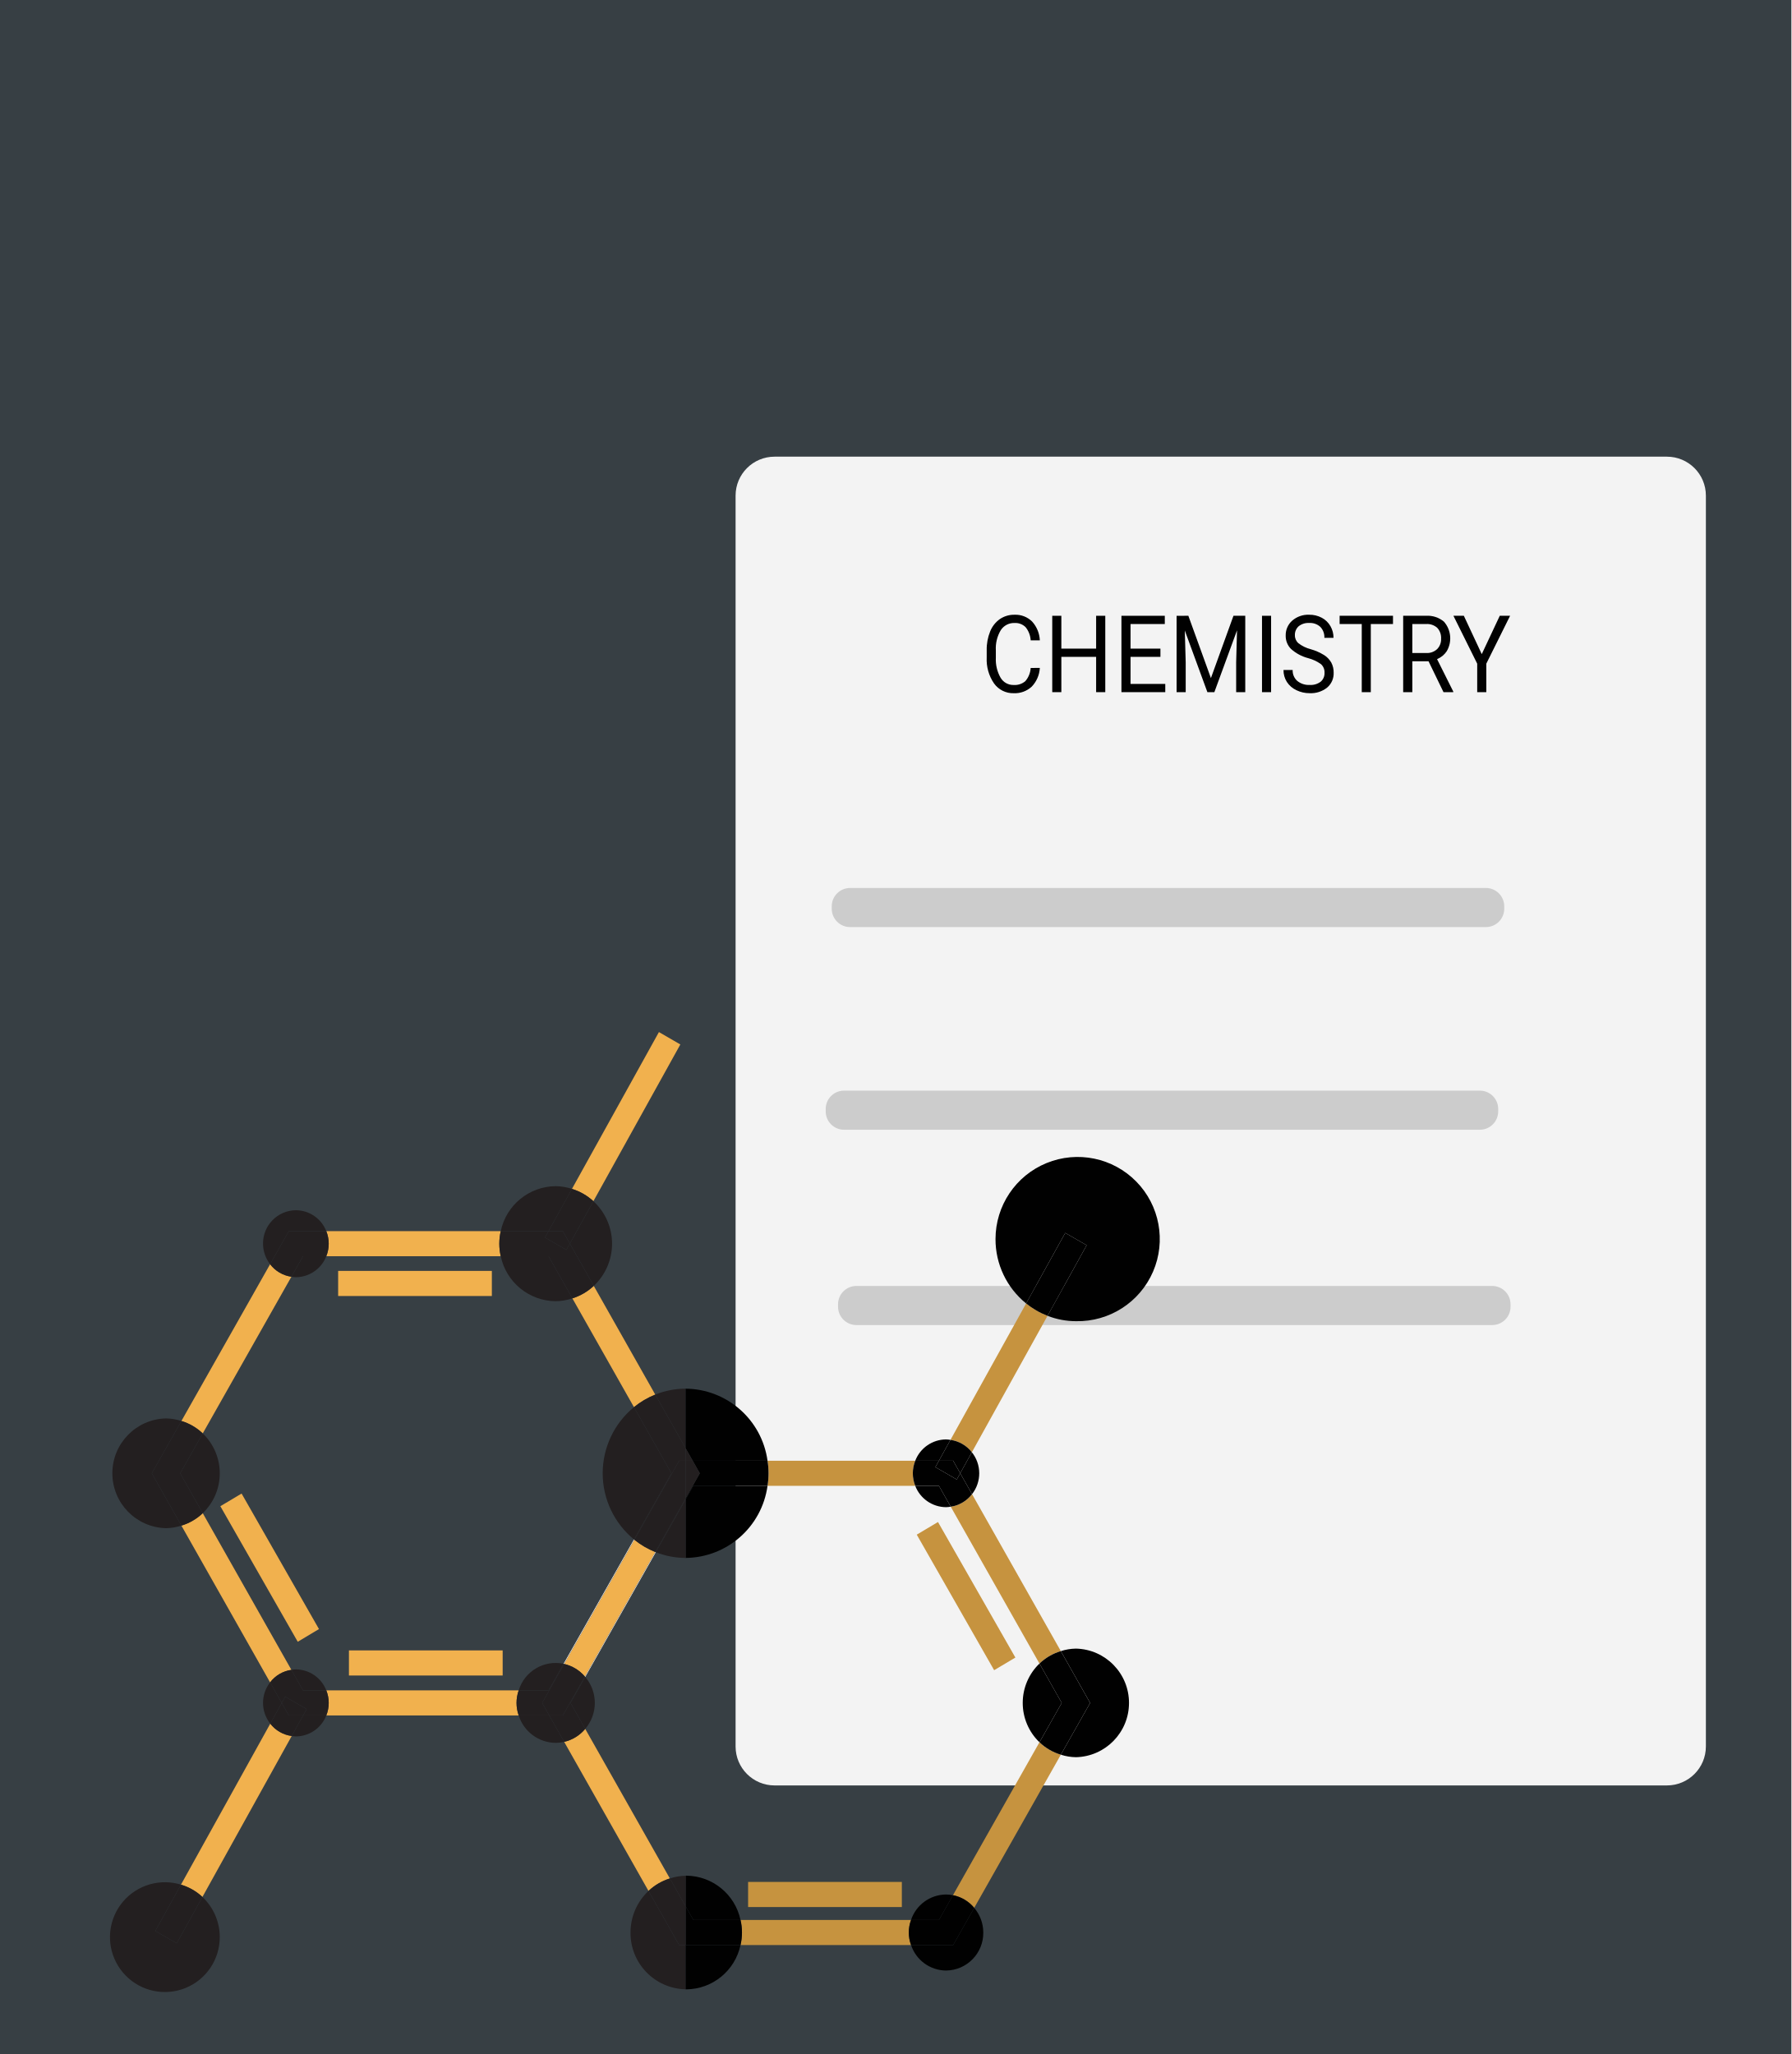
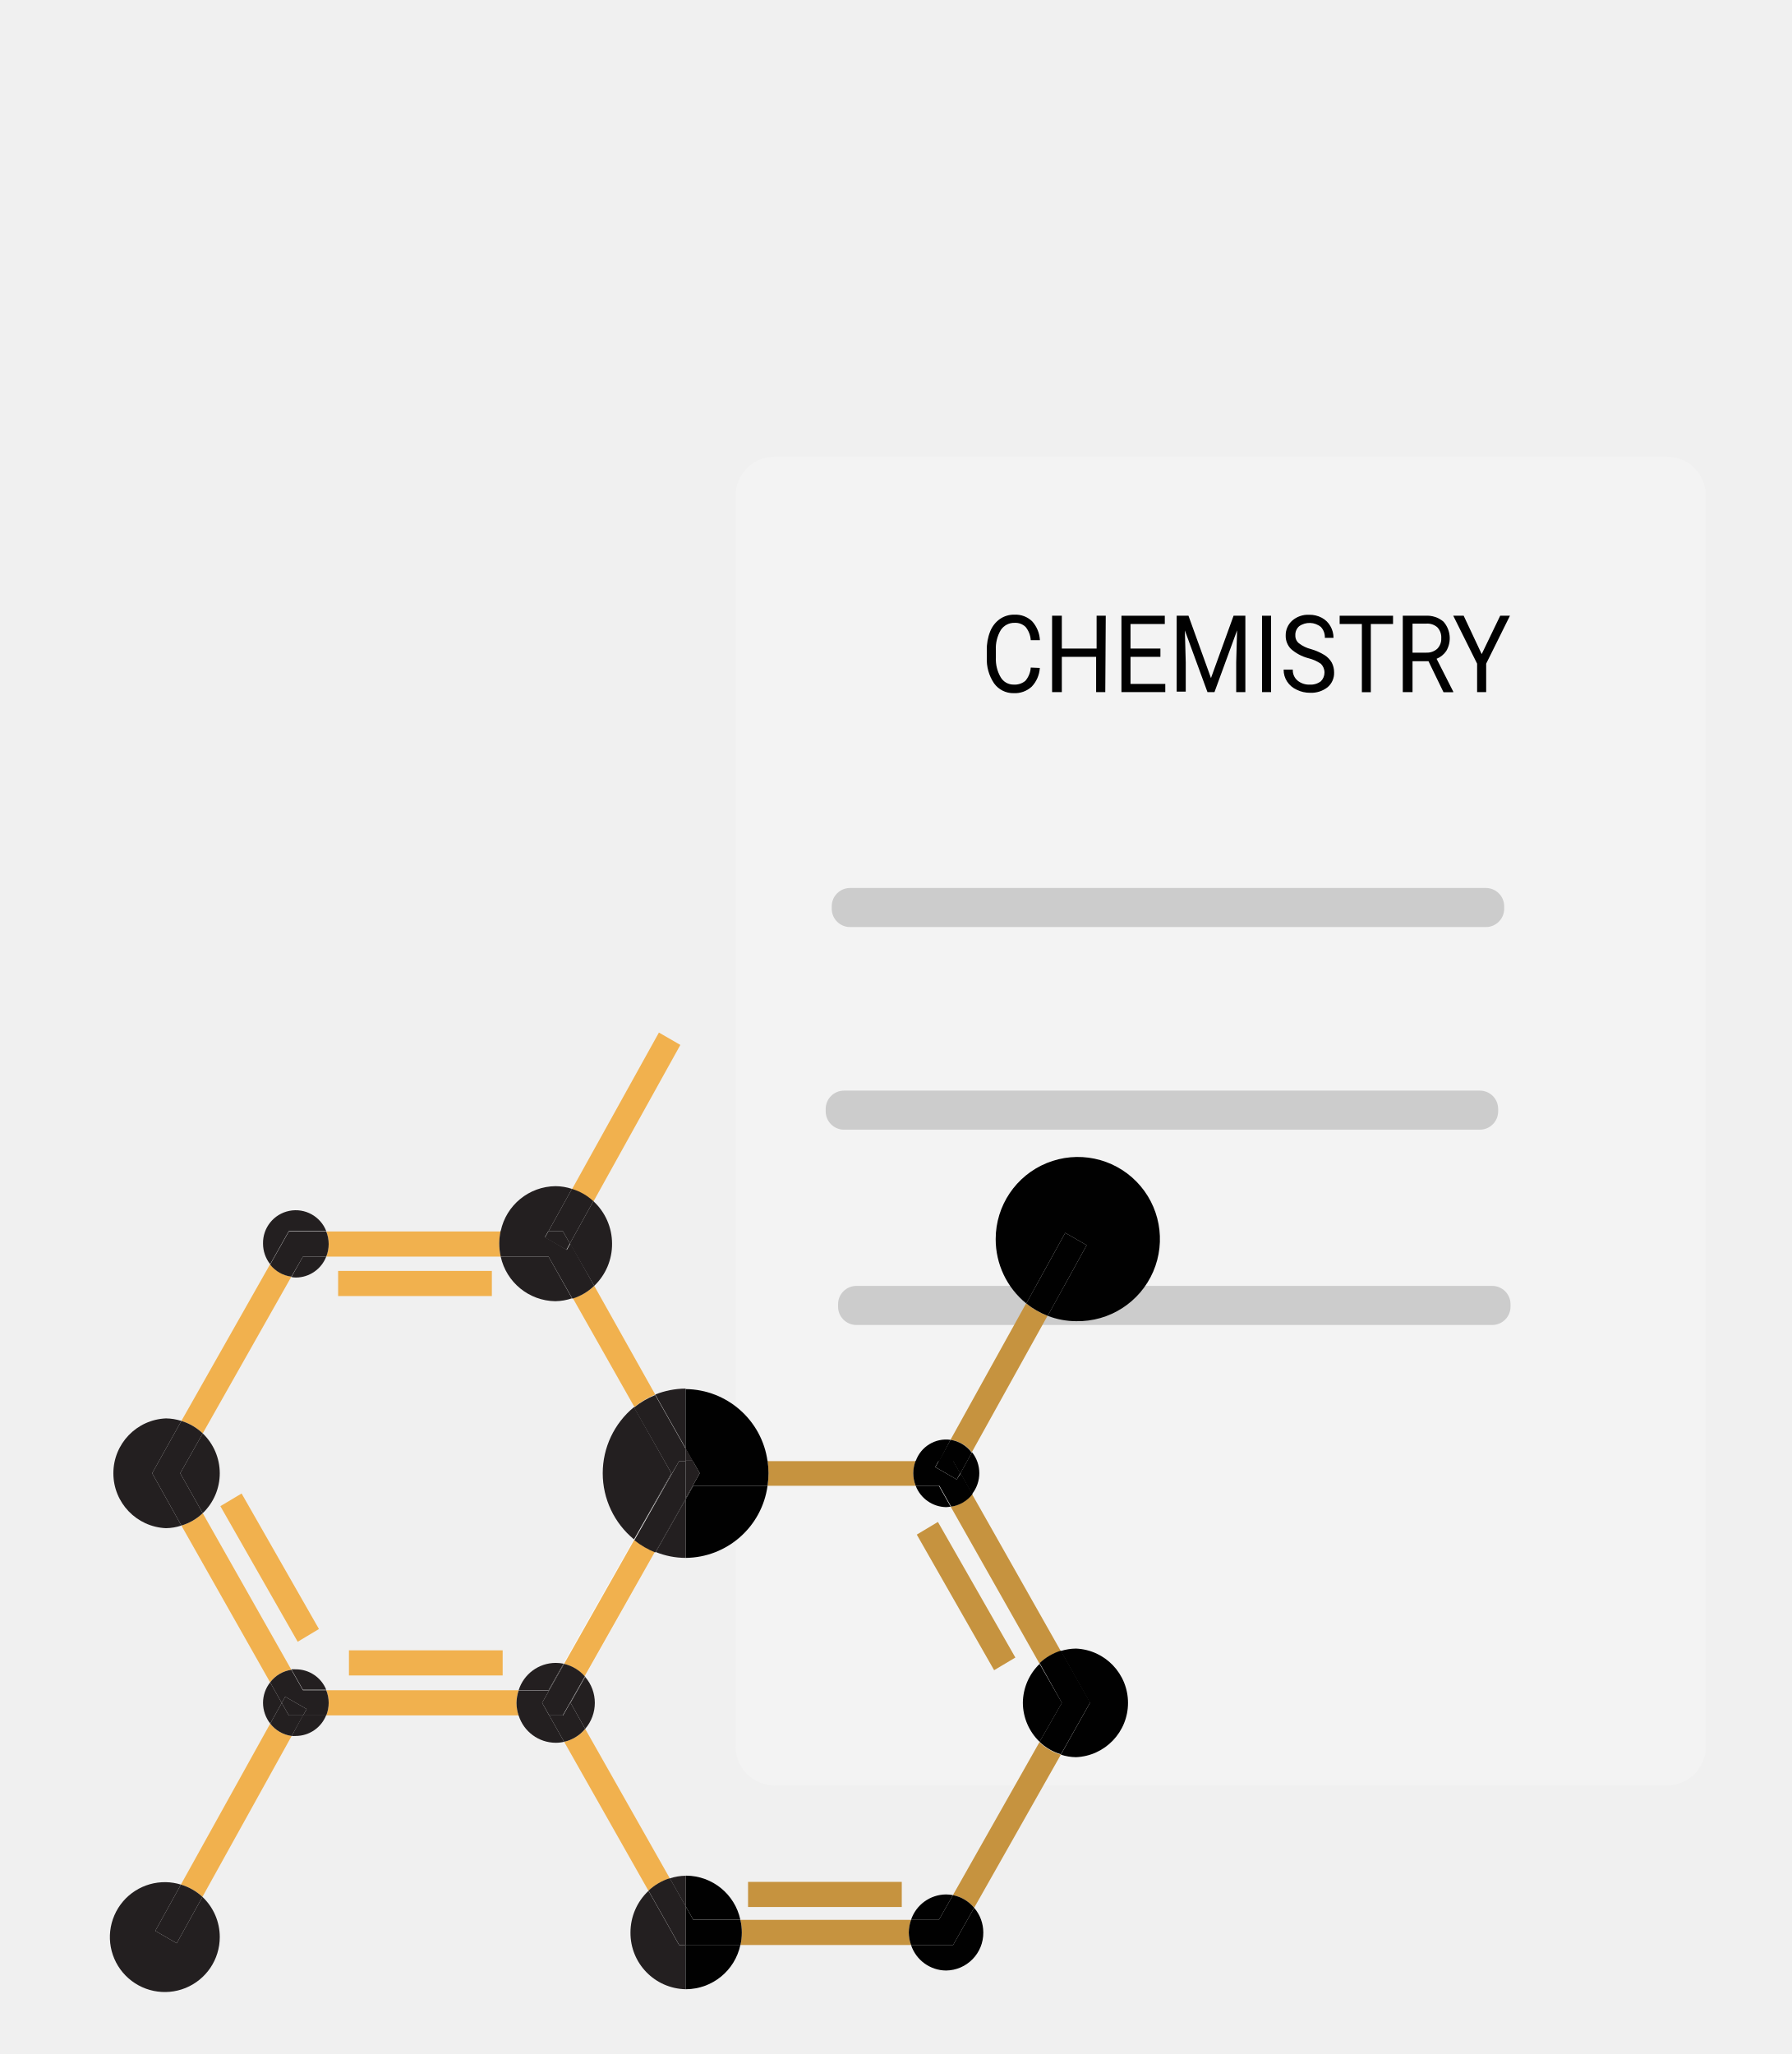
- <svg xmlns="http://www.w3.org/2000/svg" id="Layer_1" data-name="Layer 1" width="183.882" height="210.855" viewBox="0 0 183.882 210.855">
+ <svg xmlns="http://www.w3.org/2000/svg" id="Layer_1" data-name="Layer 1" width="183.88" height="210.86" viewBox="0 0 183.88 210.86">
  <defs>
-     <style>.cls-1{fill:#373f44;}.cls-2{fill:#f3f3f3;}.cls-3{fill:#ccc;}.cls-4{fill:#010101;}.cls-5{fill:none;}.cls-6{fill:#f1b14e;}.cls-7{fill:#c6933f;}.cls-8{fill:#fff;}.cls-9{fill:#231f20;}</style>
+     <style>.cls-1{fill:none;}.cls-2{fill:#f3f3f3;}.cls-3{fill:#ccc;}.cls-4{fill:#010101;}.cls-5{fill:#f1b14e;}.cls-6{fill:#c6933f;}.cls-7{fill:#fff;}.cls-8{fill:#231f20;}</style>
  </defs>
-   <rect class="cls-1" width="183.882" height="210.855" />
-   <rect class="cls-2" x="75.508" y="46.88" width="99.602" height="136.405" rx="4" />
-   <rect class="cls-3" x="86.026" y="132.011" width="69.032" height="4.014" rx="1.882" />
-   <rect class="cls-3" x="85.379" y="91.156" width="69.032" height="4.014" rx="1.882" />
-   <path class="cls-4" d="M106.739,68.566a3.013,3.013,0,0,1-.829,1.92,2.557,2.557,0,0,1-1.855.676,2.4,2.4,0,0,1-2.012-.997,4.295,4.295,0,0,1-.757-2.665v-.754a4.873,4.873,0,0,1,.352-1.922,2.848,2.848,0,0,1,1-1.273,2.581,2.581,0,0,1,1.498-.444,2.414,2.414,0,0,1,1.81.697,3.059,3.059,0,0,1,.793,1.931H105.8a2.365,2.365,0,0,0-.528-1.361,1.504,1.504,0,0,0-1.136-.421,1.617,1.617,0,0,0-1.403.733,3.635,3.635,0,0,0-.509,2.086v.76a3.739,3.739,0,0,0,.482,2.032,1.513,1.513,0,0,0,1.348.754,1.677,1.677,0,0,0,1.193-.39,2.272,2.272,0,0,0,.553-1.36Z" />
-   <path class="cls-4" d="M113.457,71.054h-.939V67.43h-3.57v3.624h-.934v-7.84h.934V66.585h3.57V63.214h.939Z" />
-   <path class="cls-4" d="M119.119,67.43H116.05V70.209h3.566v.845h-4.5v-7.84h4.451V64.06H116.05V66.585h3.069Z" />
-   <path class="cls-4" d="M121.986,63.214l2.315,6.397,2.315-6.397h1.211v7.84h-.934V68.001l.088-3.295-2.326,6.349h-.715l-2.32-6.332.093,3.279v3.053h-.935v-7.84Z" />
-   <path class="cls-4" d="M130.479,71.054h-.934v-7.84h.934Z" />
-   <path class="cls-4" d="M134.274,67.56a4.235,4.235,0,0,1-1.749-.94,1.886,1.886,0,0,1-.548-1.376,1.98,1.98,0,0,1,.669-1.532,2.491,2.491,0,0,1,1.739-.606,2.668,2.668,0,0,1,1.302.312,2.222,2.222,0,0,1,.885.861,2.372,2.372,0,0,1,.314,1.201h-.939a1.513,1.513,0,0,0-.408-1.121,1.562,1.562,0,0,0-1.153-.408,1.585,1.585,0,0,0-1.077.337,1.176,1.176,0,0,0-.387.936,1.051,1.051,0,0,0,.367.811,3.439,3.439,0,0,0,1.25.607,5.508,5.508,0,0,1,1.382.606,2.208,2.208,0,0,1,.739.772,2.144,2.144,0,0,1,.241,1.04,1.905,1.905,0,0,1-.672,1.526,2.67,2.67,0,0,1-1.795.574,3.058,3.058,0,0,1-1.362-.31,2.349,2.349,0,0,1-.976-.848,2.229,2.229,0,0,1-.343-1.223h.94a1.413,1.413,0,0,0,.474,1.123,1.868,1.868,0,0,0,1.268.412,1.707,1.707,0,0,0,1.134-.334,1.128,1.128,0,0,0,.394-.91,1.113,1.113,0,0,0-.364-.891A4.014,4.014,0,0,0,134.274,67.56Z" />
-   <path class="cls-4" d="M142.991,64.06h-2.277v6.995h-.929V64.06h-2.272v-.846h5.479Z" />
-   <path class="cls-4" d="M146.64,67.883h-1.664v3.171h-.939v-7.84h2.345a2.593,2.593,0,0,1,1.841.604,2.602,2.602,0,0,1,.287,3.031,2.163,2.163,0,0,1-.995.813l1.664,3.328v.064H148.177Zm-1.664-.846h1.435a1.522,1.522,0,0,0,1.107-.399,1.423,1.423,0,0,0,.411-1.068,1.506,1.506,0,0,0-.392-1.117,1.557,1.557,0,0,0-1.131-.394h-1.431Z" />
-   <path class="cls-4" d="M152.103,67.15l1.849-3.937h1.06L152.57,68.13v2.924h-.934V68.13l-2.442-4.917h1.07Z" />
-   <rect class="cls-3" x="84.759" y="111.96" width="69.032" height="4.014" rx="1.882" />
-   <path class="cls-5" d="M70.377,159.93h-.001v32.626c.023-.001.044-.007.067-.007a5.744,5.744,0,0,1,5.571,4.547H93.519a3.818,3.818,0,0,1,3.594-2.615,3.756,3.756,0,0,1,.708.072l8.881-15.699a5.609,5.609,0,0,1-.001-8.081l-9.108-16.102a3.467,3.467,0,0,1-.481.049A3.412,3.412,0,0,1,93.95,152.53H78.787A8.565,8.565,0,0,1,70.377,159.93Zm22.198,35.839H76.794V193.191H92.576Zm3.71-39.525,7.944,13.912-2.18,1.299L94.105,157.54Z" />
-   <path class="cls-5" d="M69.836,107.221,60.911,123.31a5.923,5.923,0,0,1,.04,8.692l6.313,11.161a8.339,8.339,0,0,1,3.114-.608V107.276" />
-   <path class="cls-5" d="M61.866,151.243a8.737,8.737,0,0,1,3.21-6.792l-6.321-11.168a5.602,5.602,0,0,1-1.713.294,5.814,5.814,0,0,1-5.64-4.617H33.493A3.373,3.373,0,0,1,30.37,131.112a3.136,3.136,0,0,1-.458-.048l-9.1,16.085a5.67,5.67,0,0,1,0,8.187l9.1,16.085a3.15,3.15,0,0,1,.458-.048,3.37,3.37,0,0,1,3.124,2.151H53.245a3.973,3.973,0,0,1,4.609-2.73l7.223-12.762A8.73,8.73,0,0,1,61.866,151.243ZM30.563,168.536l-7.944-13.915,2.18-1.299,7.944,13.912Zm4.148-38.069H50.489v2.577H34.711ZM51.598,172.001h-15.78v-2.578h15.78Z" />
-   <path class="cls-5" d="M70.377,159.93a8.326,8.326,0,0,1-3.057-.587L60.074,172.149a4.094,4.094,0,0,1-.001,5.33l8.689,15.354a5.552,5.552,0,0,1,1.614-.278Z" />
-   <path class="cls-6" d="M67.639,105.948l-8.927,16.098a5.711,5.711,0,0,1,2.2,1.263l8.925-16.089" />
-   <path class="cls-6" d="M27.744,176.943l-9.169,16.53a5.455,5.455,0,0,1,2.203,1.262l9.167-16.526A3.324,3.324,0,0,1,27.744,176.943Z" />
-   <path class="cls-7" d="M105.332,133.806,97.566,147.812a3.362,3.362,0,0,1,2.197,1.269l7.767-14.006A8.162,8.162,0,0,1,105.332,133.806Z" />
-   <path class="cls-8" d="M65.077,158.033l-7.223,12.762c.021.005.04.015.061.02l7.209-12.746C65.108,158.056,65.092,158.045,65.077,158.033Z" />
-   <path class="cls-6" d="M53.245,173.525H33.493a3.452,3.452,0,0,1,0,2.578H53.245a3.843,3.843,0,0,1,0-2.578Z" />
-   <path class="cls-6" d="M29.912,171.421l-9.1-16.085a5.437,5.437,0,0,1-2.191,1.277l9.104,16.093A3.332,3.332,0,0,1,29.912,171.421Z" />
-   <path class="cls-6" d="M33.493,128.961H51.402a5.693,5.693,0,0,1,0-2.577H33.493a3.449,3.449,0,0,1,0,2.577Z" />
-   <path class="cls-6" d="M29.912,131.064a3.331,3.331,0,0,1-2.186-1.285l-9.105,16.093a5.457,5.457,0,0,1,2.191,1.277Z" />
-   <path class="cls-6" d="M67.263,143.162,60.95,132.002a5.721,5.721,0,0,1-2.195,1.282l6.321,11.168A8.487,8.487,0,0,1,67.263,143.162Z" />
-   <path class="cls-7" d="M97.821,194.552a3.787,3.787,0,0,1,2.182,1.301l8.893-15.723a5.41,5.41,0,0,1-2.194-1.277Z" />
-   <path class="cls-8" d="M67.263,159.322l-7.228,12.78c.013.015.025.032.038.047l7.245-12.806C67.301,159.335,67.282,159.329,67.263,159.322Z" />
-   <path class="cls-7" d="M78.787,152.53H93.95a3.464,3.464,0,0,1,0-2.577H78.787a8.04,8.04,0,0,1,0,2.577Z" />
-   <path class="cls-7" d="M97.593,154.671l9.108,16.102a5.416,5.416,0,0,1,2.193-1.278l-9.114-16.114A3.372,3.372,0,0,1,97.593,154.671Z" />
-   <path class="cls-7" d="M93.519,197.095H76.014a5.598,5.598,0,0,1-.001,2.578H93.519a3.724,3.724,0,0,1-.001-2.578Z" />
-   <path class="cls-6" d="M60.073,177.479a3.983,3.983,0,0,1-2.16,1.333l8.655,15.302a5.675,5.675,0,0,1,2.193-1.28Z" />
-   <path class="cls-6" d="M65.124,158.069l-7.209,12.746a3.975,3.975,0,0,1,2.121,1.288l7.228-12.78A8.419,8.419,0,0,1,65.124,158.069Z" />
-   <rect class="cls-6" x="34.711" y="130.466" width="15.778" height="2.577" />
-   <rect class="cls-7" x="76.794" y="193.191" width="15.781" height="2.578" />
-   <polygon class="cls-7" points="104.23 170.157 96.285 156.244 94.105 157.54 102.049 171.455 104.23 170.157" />
-   <polygon class="cls-6" points="22.619 154.621 30.563 168.536 32.743 167.234 24.799 153.322 22.619 154.621" />
-   <rect class="cls-6" x="35.818" y="169.423" width="15.78" height="2.578" />
-   <path class="cls-9" d="M22.559,151.243a5.657,5.657,0,0,0-1.747-4.093l-2.316,4.093,2.316,4.093A5.652,5.652,0,0,0,22.559,151.243Z" />
-   <path class="cls-9" d="M18.621,145.873a5.333,5.333,0,0,0-1.582-.264,5.635,5.635,0,0,0,0,11.267,5.336,5.336,0,0,0,1.582-.264l-3.039-5.37Z" />
-   <path class="cls-9" d="M18.496,151.243l2.316-4.093a5.457,5.457,0,0,0-2.191-1.277l-3.039,5.37,3.039,5.37a5.437,5.437,0,0,0,2.191-1.277Z" />
-   <path class="cls-9" d="M33.493,126.384A3.371,3.371,0,0,0,30.37,124.236,3.407,3.407,0,0,0,27,127.672a3.449,3.449,0,0,0,.726,2.107l1.921-3.395Z" />
-   <path class="cls-9" d="M33.493,128.961h-2.39l-1.191,2.104a3.136,3.136,0,0,0,.458.048A3.373,3.373,0,0,0,33.493,128.961Z" />
-   <path class="cls-9" d="M29.912,131.064l1.191-2.104h2.39a3.449,3.449,0,0,0,0-2.577H29.647l-1.921,3.395A3.331,3.331,0,0,0,29.912,131.064Z" />
-   <path class="cls-9" d="M57.043,133.577a5.602,5.602,0,0,0,1.713-.294l-2.447-4.323H51.402A5.814,5.814,0,0,0,57.043,133.577Z" />
-   <path class="cls-9" d="M62.829,127.672a5.918,5.918,0,0,0-1.918-4.362l-2.415,4.353,2.455,4.339A5.925,5.925,0,0,0,62.829,127.672Z" />
-   <path class="cls-9" d="M58.711,122.046a5.629,5.629,0,0,0-1.669-.279,5.814,5.814,0,0,0-5.64,4.617h4.904Z" />
-   <path class="cls-9" d="M57.772,126.384l.723,1.279,2.415-4.353a5.711,5.711,0,0,0-2.2-1.263l-2.405,4.337Z" />
-   <path class="cls-9" d="M51.402,128.961H56.309l2.447,4.323a5.721,5.721,0,0,0,2.195-1.282l-2.455-4.339-.357.643-2.196-1.267.364-.655H51.402a5.693,5.693,0,0,0,0,2.577Z" />
-   <polygon class="cls-9" points="56.307 126.384 55.943 127.039 58.139 128.306 58.496 127.663 57.772 126.384 56.307 126.384" />
-   <path class="cls-9" d="M70.377,148.667v-6.113a8.339,8.339,0,0,0-3.114.608Z" />
-   <path class="cls-9" d="M65.076,144.451a8.788,8.788,0,0,0,.001,13.582l3.843-6.79Z" />
-   <path class="cls-4" d="M71.105,149.954h7.682a8.566,8.566,0,0,0-8.409-7.399h-.001v6.113Z" />
-   <path class="cls-4" d="M70.377,159.93a8.565,8.565,0,0,0,8.409-7.399H71.173l-.797,1.408V159.93Z" />
-   <path class="cls-9" d="M70.377,159.93v-5.991l-3.057,5.404A8.326,8.326,0,0,0,70.377,159.93Z" />
-   <polygon class="cls-9" points="71.105 149.954 70.377 148.667 70.377 149.954 71.105 149.954" />
-   <path class="cls-9" d="M68.92,151.243l-3.843,6.79c.015.012.031.023.047.036l4.59-8.115h.663v-1.286l-3.114-5.505a8.487,8.487,0,0,0-2.187,1.289Z" />
-   <path class="cls-4" d="M71.834,151.243l-1.457,2.575v.12l.797-1.408h7.613a8.04,8.04,0,0,0,0-2.577H71.105Z" />
-   <path class="cls-9" d="M67.319,159.343l3.057-5.404v-.12l-3.113,5.504C67.282,159.329,67.301,159.335,67.319,159.343Z" />
-   <path class="cls-9" d="M69.713,149.954l-4.59,8.115a8.419,8.419,0,0,0,2.14,1.253l3.113-5.504v-3.864Z" />
-   <polygon class="cls-9" points="70.377 153.818 71.833 151.243 71.105 149.954 70.377 149.954 70.377 153.818" />
-   <path class="cls-9" d="M27.725,172.706a3.42,3.42,0,0,0,.019,4.237l1.177-2.123Z" />
-   <path class="cls-9" d="M30.37,171.373a3.15,3.15,0,0,0-.458.048l1.191,2.104h2.39A3.37,3.37,0,0,0,30.37,171.373Z" />
-   <path class="cls-9" d="M29.945,178.209a3.258,3.258,0,0,0,.425.044,3.371,3.371,0,0,0,3.124-2.15H31.113Z" />
-   <path class="cls-9" d="M29.647,176.103l-.726-1.283-1.177,2.123a3.324,3.324,0,0,0,2.201,1.266l1.168-2.106Z" />
-   <path class="cls-9" d="M33.493,173.525h-2.39l-1.191-2.104a3.332,3.332,0,0,0-2.187,1.285l1.196,2.114.356-.641,2.2,1.268-.364.656h2.381a3.452,3.452,0,0,0,0-2.578Z" />
-   <polygon class="cls-9" points="31.113 176.103 31.477 175.447 29.277 174.179 28.921 174.82 29.647 176.103 31.113 176.103" />
-   <path class="cls-9" d="M53.245,176.103a4.016,4.016,0,0,0,3.798,2.812,3.932,3.932,0,0,0,.871-.103l-1.533-2.709Z" />
-   <path class="cls-9" d="M60.074,172.149l-1.508,2.665,1.507,2.665a4.094,4.094,0,0,0,.001-5.33Z" />
-   <path class="cls-9" d="M53.245,173.525H56.309l1.545-2.73a3.973,3.973,0,0,0-4.609,2.73Z" />
-   <path class="cls-9" d="M55.652,174.814l2.262-3.999c-.021-.005-.04-.015-.061-.02l-1.545,2.73H53.245a3.843,3.843,0,0,0,0,2.578H56.381Z" />
-   <path class="cls-9" d="M60.073,177.479l-1.507-2.665,1.508-2.665c-.013-.015-.025-.032-.038-.047l-2.263,4H56.381l1.533,2.709A3.983,3.983,0,0,0,60.073,177.479Z" />
-   <path class="cls-9" d="M57.914,170.815l-2.262,3.999.729,1.289h1.391l2.263-4A3.975,3.975,0,0,0,57.914,170.815Z" />
-   <path class="cls-4" d="M108.896,180.13a5.289,5.289,0,0,0,1.551.256,5.575,5.575,0,0,0,0-11.147,5.304,5.304,0,0,0-1.552.256l3.009,5.319Z" />
-   <path class="cls-4" d="M104.984,174.814a5.592,5.592,0,0,0,1.719,4.04l2.285-4.04-2.286-4.041A5.597,5.597,0,0,0,104.984,174.814Z" />
-   <path class="cls-4" d="M108.987,174.814l-2.285,4.04a5.41,5.41,0,0,0,2.194,1.277l3.007-5.316-3.009-5.319a5.416,5.416,0,0,0-2.193,1.278Z" />
-   <path class="cls-4" d="M97.112,154.72a3.467,3.467,0,0,0,.481-.049L96.383,152.53H93.95A3.412,3.412,0,0,0,97.112,154.72Z" />
-   <path class="cls-4" d="M99.781,153.381a3.464,3.464,0,0,0-.019-4.299l-1.195,2.155Z" />
-   <path class="cls-4" d="M97.566,147.812a3.261,3.261,0,0,0-.453-.047,3.411,3.411,0,0,0-3.162,2.188h2.428Z" />
-   <path class="cls-4" d="M97.566,147.812l-1.188,2.142h1.465l.725,1.283,1.195-2.155A3.362,3.362,0,0,0,97.566,147.812Z" />
-   <path class="cls-4" d="M98.212,151.877l-2.197-1.269.363-.654H93.95a3.464,3.464,0,0,0,0,2.577h2.432l1.211,2.14a3.372,3.372,0,0,0,2.188-1.29l-1.214-2.144Z" />
-   <polygon class="cls-4" points="98.212 151.877 98.568 151.237 97.843 149.954 96.378 149.954 96.015 150.608 98.212 151.877" />
-   <path class="cls-4" d="M70.443,192.548c-.023,0-.044.006-.067.007v3.132l.797,1.408h4.841A5.744,5.744,0,0,0,70.443,192.548Z" />
-   <path class="cls-9" d="M69.713,199.672l-3.144-5.559a5.853,5.853,0,0,0-1.846,4.269,5.777,5.777,0,0,0,5.654,5.83v-4.54Z" />
-   <path class="cls-4" d="M70.377,204.212c.023.001.044.007.067.007a5.744,5.744,0,0,0,5.57-4.547H70.377Z" />
-   <path class="cls-9" d="M68.763,192.833l1.614,2.854v-3.132A5.552,5.552,0,0,0,68.763,192.833Z" />
-   <path class="cls-4" d="M76.014,197.095H71.173l-.797-1.408v3.986h5.637a5.598,5.598,0,0,0,.001-2.578Z" />
-   <path class="cls-9" d="M70.377,199.672v-3.986l-1.614-2.854a5.675,5.675,0,0,0-2.193,1.28l3.144,5.559Z" />
-   <path class="cls-4" d="M93.519,199.672a3.818,3.818,0,0,0,3.593,2.615,3.864,3.864,0,0,0,3.824-3.905,3.914,3.914,0,0,0-.933-2.529l-2.16,3.819Z" />
-   <path class="cls-4" d="M93.519,197.095h2.864l1.438-2.542a3.756,3.756,0,0,0-.708-.072A3.818,3.818,0,0,0,93.519,197.095Z" />
-   <path class="cls-4" d="M97.821,194.552l-1.438,2.542h-2.864a3.724,3.724,0,0,0,.001,2.578h4.323l2.16-3.819A3.787,3.787,0,0,0,97.821,194.552Z" />
-   <path class="cls-4" d="M111.547,127.832l-4.017,7.244a8.07,8.07,0,0,0,2.921.552,8.431,8.431,0,1,0-8.261-8.43,8.47,8.47,0,0,0,3.142,6.608l4.016-7.242Z" />
-   <path class="cls-4" d="M111.547,127.832l-2.199-1.268-4.016,7.242a8.162,8.162,0,0,0,2.198,1.269Z" />
-   <path class="cls-9" d="M15.939,198.224l2.636-4.751a5.36,5.36,0,0,0-1.536-.249,5.635,5.635,0,1,0,5.52,5.634,5.654,5.654,0,0,0-1.781-4.123L18.14,199.491Z" />
-   <path class="cls-9" d="M15.939,198.224l2.201,1.267,2.638-4.756a5.455,5.455,0,0,0-2.203-1.262Z" />
+   <rect class="cls-1" width="183.88" height="210.86" />
+   <rect class="cls-2" x="75.51" y="46.88" width="99.6" height="136.41" rx="4" />
+   <rect class="cls-3" x="86.03" y="132.01" width="69.03" height="4.01" rx="1.88" />
+   <rect class="cls-3" x="85.38" y="91.16" width="69.03" height="4.01" rx="1.88" />
+   <path class="cls-4" d="M106.74,68.57a3.05,3.05,0,0,1-.83,1.92,2.56,2.56,0,0,1-1.86.67,2.42,2.42,0,0,1-2-1,4.36,4.36,0,0,1-.75-2.67v-.75a4.85,4.85,0,0,1,.35-1.93,2.85,2.85,0,0,1,1-1.27,2.55,2.55,0,0,1,1.5-.44,2.44,2.44,0,0,1,1.81.69,3.13,3.13,0,0,1,.79,1.93h-.94a2.38,2.38,0,0,0-.53-1.36,1.5,1.5,0,0,0-1.13-.42,1.64,1.64,0,0,0-1.41.73,3.65,3.65,0,0,0-.51,2.09v.76a3.65,3.65,0,0,0,.49,2,1.52,1.52,0,0,0,1.34.76,1.7,1.7,0,0,0,1.2-.39,2.33,2.33,0,0,0,.55-1.36Z" />
+   <path class="cls-4" d="M113.46,71.05h-.94V67.43H109v3.62H108V63.21H109v3.37h3.57V63.21h.94Z" />
+   <path class="cls-4" d="M119.12,67.43h-3.07v2.78h3.57v.84h-4.5V63.21h4.45v.85h-3.52v2.52h3.07Z" />
+   <path class="cls-4" d="M122,63.21l2.31,6.4,2.32-6.4h1.21v7.84h-.94V68l.09-3.29-2.32,6.34h-.72l-2.32-6.33.09,3.28v3h-.93V63.21Z" />
+   <path class="cls-4" d="M130.48,71.05h-.93V63.21h.93Z" />
+   <path class="cls-4" d="M134.27,67.56a4.37,4.37,0,0,1-1.75-.94,1.9,1.9,0,0,1-.54-1.38,2,2,0,0,1,.67-1.53,2.48,2.48,0,0,1,1.73-.6,2.67,2.67,0,0,1,1.31.31,2.21,2.21,0,0,1,.88.86,2.4,2.4,0,0,1,.32,1.2H136a1.53,1.53,0,0,0-.41-1.12,1.85,1.85,0,0,0-2.23-.07,1.17,1.17,0,0,0-.39.94,1,1,0,0,0,.37.81,3.37,3.37,0,0,0,1.25.6,5.68,5.68,0,0,1,1.38.61,2.25,2.25,0,0,1,.74.77,2.16,2.16,0,0,1,.24,1,1.9,1.9,0,0,1-.67,1.53,2.7,2.7,0,0,1-1.8.57,3,3,0,0,1-1.36-.31,2.3,2.3,0,0,1-1-.85,2.18,2.18,0,0,1-.35-1.22h.94a1.38,1.38,0,0,0,.48,1.12,1.83,1.83,0,0,0,1.26.42,1.69,1.69,0,0,0,1.14-.34,1.27,1.27,0,0,0,0-1.8A4,4,0,0,0,134.27,67.56Z" />
+   <path class="cls-4" d="M143,64.06h-2.28v7h-.92v-7h-2.28v-.85H143Z" />
+   <path class="cls-4" d="M146.64,67.88H145v3.17H144V63.21h2.34a2.6,2.6,0,0,1,1.84.61,2.58,2.58,0,0,1,.29,3,2.18,2.18,0,0,1-1,.81L149.18,71v.06h-1ZM145,67h1.43a1.57,1.57,0,0,0,1.11-.4,1.44,1.44,0,0,0,.41-1.07,1.51,1.51,0,0,0-.39-1.12,1.54,1.54,0,0,0-1.13-.39H145Z" />
+   <path class="cls-4" d="M152.1,67.15,154,63.21H155l-2.44,4.92v2.92h-.93V68.13l-2.45-4.92h1.07Z" />
+   <rect class="cls-3" x="84.76" y="111.96" width="69.03" height="4.01" rx="1.88" />
+   <path class="cls-1" d="M70.38,159.93h0v32.63h.06A5.73,5.73,0,0,1,76,197.09H93.52a3.82,3.82,0,0,1,3.59-2.61,4.07,4.07,0,0,1,.71.07l8.88-15.7a5.6,5.6,0,0,1,0-8.08l-9.11-16.1a3.71,3.71,0,0,1-.48.05A3.41,3.41,0,0,1,94,152.53H78.79A8.56,8.56,0,0,1,70.38,159.93Zm22.2,35.84H76.79v-2.58H92.58Zm3.71-39.53,7.94,13.92-2.18,1.3-7.94-13.92Z" />
+   <path class="cls-1" d="M69.84,107.22l-8.93,16.09A5.92,5.92,0,0,1,61,132l6.31,11.16a8.54,8.54,0,0,1,3.12-.61V107.28" />
+   <path class="cls-1" d="M61.87,151.24a8.71,8.71,0,0,1,3.21-6.79l-6.32-11.17a5.5,5.5,0,0,1-1.72.3A5.82,5.82,0,0,1,51.4,129H33.49a3.36,3.36,0,0,1-3.12,2.15,2.31,2.31,0,0,1-.46-.05l-9.1,16.09a5.67,5.67,0,0,1,0,8.19l9.1,16.08a3.41,3.41,0,0,1,.46,0,3.36,3.36,0,0,1,3.12,2.15H53.24a4,4,0,0,1,3.8-2.81,4.28,4.28,0,0,1,.81.08L65.08,158A8.71,8.71,0,0,1,61.87,151.24Zm-31.31,17.3-7.94-13.92,2.18-1.3,7.94,13.91Zm4.15-38.07H50.49V133H34.71ZM51.6,172H35.82v-2.58H51.6Z" />
+   <path class="cls-1" d="M70.38,159.93a8.21,8.21,0,0,1-3.06-.59l-7.25,12.81a4.08,4.08,0,0,1,0,5.33l8.69,15.35a5.45,5.45,0,0,1,1.62-.27Z" />
+   <path class="cls-5" d="M67.64,106l-8.93,16.1a5.56,5.56,0,0,1,2.2,1.26l8.93-16.09" />
+   <path class="cls-5" d="M27.74,176.94l-9.17,16.53a5.53,5.53,0,0,1,2.21,1.26l9.16-16.52A3.34,3.34,0,0,1,27.74,176.94Z" />
+   <path class="cls-6" d="M105.33,133.81l-7.76,14a3.34,3.34,0,0,1,2.19,1.27l7.77-14A8.31,8.31,0,0,1,105.33,133.81Z" />
+   <path class="cls-7" d="M65.08,158l-7.23,12.76.06,0,7.21-12.74S65.09,158.05,65.08,158Z" />
+   <path class="cls-5" d="M53.24,173.52H33.49a3.49,3.49,0,0,1,.25,1.29,3.45,3.45,0,0,1-.25,1.29H53.24a4.2,4.2,0,0,1-.22-1.29A4.26,4.26,0,0,1,53.24,173.52Z" />
+   <path class="cls-5" d="M29.91,171.42l-9.1-16.08a5.36,5.36,0,0,1-2.19,1.27l9.11,16.1A3.3,3.3,0,0,1,29.91,171.42Z" />
+   <path class="cls-5" d="M33.49,129H51.4a6.07,6.07,0,0,1-.15-1.29,6.15,6.15,0,0,1,.15-1.29H33.49a3.49,3.49,0,0,1,.25,1.29A3.45,3.45,0,0,1,33.49,129Z" />
+   <path class="cls-5" d="M29.91,131.06a3.29,3.29,0,0,1-2.18-1.28l-9.11,16.09a5.49,5.49,0,0,1,2.19,1.28Z" />
+   <path class="cls-5" d="M67.26,143.16,61,132a5.63,5.63,0,0,1-2.19,1.28l6.32,11.17A8.53,8.53,0,0,1,67.26,143.16Z" />
+   <path class="cls-6" d="M97.82,194.55a3.78,3.78,0,0,1,2.18,1.3l8.9-15.72a5.37,5.37,0,0,1-2.2-1.28Z" />
+   <path class="cls-7" d="M67.26,159.32,60,172.1l0,.05,7.25-12.81Z" />
+   <path class="cls-6" d="M78.79,152.53H94a3.45,3.45,0,0,1-.25-1.29A3.49,3.49,0,0,1,94,150H78.79a9.22,9.22,0,0,1,.1,1.29A9.1,9.1,0,0,1,78.79,152.53Z" />
+   <path class="cls-6" d="M97.59,154.67l9.11,16.1a5.56,5.56,0,0,1,2.19-1.28l-9.11-16.11A3.36,3.36,0,0,1,97.59,154.67Z" />
+   <path class="cls-6" d="M93.52,197.09H76a5.55,5.55,0,0,1,.15,1.29,5.43,5.43,0,0,1-.15,1.29H93.52a3.88,3.88,0,0,1-.23-1.29A4,4,0,0,1,93.52,197.09Z" />
+   <path class="cls-5" d="M60.07,177.48a3.92,3.92,0,0,1-2.16,1.33l8.66,15.3a5.76,5.76,0,0,1,2.19-1.28Z" />
+   <path class="cls-5" d="M65.12,158.07l-7.21,12.74A4.06,4.06,0,0,1,60,172.1l7.22-12.78A8.51,8.51,0,0,1,65.12,158.07Z" />
+   <rect class="cls-5" x="34.71" y="130.47" width="15.78" height="2.58" />
+   <rect class="cls-6" x="76.79" y="193.19" width="15.78" height="2.58" />
+   <polygon class="cls-6" points="104.23 170.16 96.28 156.24 94.11 157.54 102.05 171.46 104.23 170.16" />
+   <polygon class="cls-5" points="22.62 154.62 30.56 168.54 32.74 167.23 24.8 153.32 22.62 154.62" />
+   <rect class="cls-5" x="35.82" y="169.42" width="15.78" height="2.58" />
+   <path class="cls-8" d="M22.56,151.24a5.67,5.67,0,0,0-1.75-4.09l-2.31,4.09,2.31,4.1A5.67,5.67,0,0,0,22.56,151.24Z" />
+   <path class="cls-8" d="M18.62,145.87a5.5,5.5,0,0,0-1.58-.26,5.64,5.64,0,0,0,0,11.27,5.19,5.19,0,0,0,1.58-.27l-3-5.37Z" />
+   <path class="cls-8" d="M18.5,151.24l2.31-4.09a5.49,5.49,0,0,0-2.19-1.28l-3,5.37,3,5.37a5.36,5.36,0,0,0,2.19-1.27Z" />
+   <path class="cls-8" d="M33.49,126.38A3.36,3.36,0,0,0,27,127.67a3.43,3.43,0,0,0,.73,2.11l1.92-3.4Z" />
+   <path class="cls-8" d="M33.49,129H31.1l-1.19,2.1a2.31,2.31,0,0,0,.46.05A3.36,3.36,0,0,0,33.49,129Z" />
+   <path class="cls-8" d="M29.91,131.06,31.1,129h2.39a3.45,3.45,0,0,0,.25-1.29,3.49,3.49,0,0,0-.25-1.29H29.65l-1.92,3.4A3.29,3.29,0,0,0,29.91,131.06Z" />
+   <path class="cls-8" d="M57,133.58a5.5,5.5,0,0,0,1.72-.3L56.31,129H51.4A5.82,5.82,0,0,0,57,133.58Z" />
+   <path class="cls-8" d="M62.83,127.67a5.92,5.92,0,0,0-1.92-4.36l-2.41,4.35L61,132A5.91,5.91,0,0,0,62.83,127.67Z" />
+   <path class="cls-8" d="M58.71,122.05a5.41,5.41,0,0,0-1.67-.28,5.81,5.81,0,0,0-5.64,4.61h4.91Z" />
+   <path class="cls-8" d="M57.77,126.38l.73,1.28,2.41-4.35a5.56,5.56,0,0,0-2.2-1.26l-2.4,4.33Z" />
+   <path class="cls-8" d="M51.4,129h4.91l2.45,4.32A5.63,5.63,0,0,0,61,132l-2.45-4.34-.36.65L55.94,127l.37-.66H51.4a6.15,6.15,0,0,0-.15,1.29A6.07,6.07,0,0,0,51.4,129Z" />
+   <polygon class="cls-8" points="56.31 126.38 55.94 127.04 58.14 128.31 58.5 127.66 57.77 126.38 56.31 126.38" />
+   <path class="cls-8" d="M70.38,148.67v-6.12a8.54,8.54,0,0,0-3.12.61Z" />
+   <path class="cls-8" d="M65.08,144.45a8.79,8.79,0,0,0,0,13.58l3.84-6.79Z" />
+   <path class="cls-4" d="M71.1,150h7.69a8.58,8.58,0,0,0-8.41-7.4h0v6.12Z" />
+   <path class="cls-4" d="M70.38,159.93a8.56,8.56,0,0,0,8.41-7.4H71.17l-.79,1.41v6Z" />
+   <path class="cls-8" d="M70.38,159.93v-6l-3.06,5.4A8.21,8.21,0,0,0,70.38,159.93Z" />
+   <polygon class="cls-8" points="71.11 149.95 70.38 148.67 70.38 149.95 71.11 149.95" />
+   <path class="cls-8" d="M68.92,151.24,65.08,158s0,0,0,0L69.71,150h.67v-1.28l-3.12-5.51a8.53,8.53,0,0,0-2.18,1.29Z" />
+   <path class="cls-4" d="M71.83,151.24l-1.45,2.58v.12l.79-1.41h7.62a9.1,9.1,0,0,0,.1-1.29,9.22,9.22,0,0,0-.1-1.29H71.1Z" />
+   <path class="cls-8" d="M67.32,159.34l3.06-5.4v-.12l-3.12,5.5Z" />
+   <path class="cls-8" d="M69.71,150l-4.59,8.12a8.51,8.51,0,0,0,2.14,1.25l3.12-5.5V150Z" />
+   <polygon class="cls-8" points="70.38 153.82 71.83 151.24 71.11 149.95 70.38 149.95 70.38 153.82" />
+   <path class="cls-8" d="M27.73,172.71a3.41,3.41,0,0,0-.73,2.1,3.48,3.48,0,0,0,.74,2.13l1.18-2.12Z" />
+   <path class="cls-8" d="M30.37,171.37a3.41,3.41,0,0,0-.46,0l1.19,2.1h2.39A3.36,3.36,0,0,0,30.37,171.37Z" />
+   <path class="cls-8" d="M29.94,178.21a3.13,3.13,0,0,0,.43,0,3.36,3.36,0,0,0,3.12-2.15H31.11Z" />
+   <path class="cls-8" d="M29.65,176.1l-.73-1.28-1.18,2.12a3.34,3.34,0,0,0,2.2,1.27l1.17-2.11Z" />
+   <path class="cls-8" d="M33.49,173.52H31.1l-1.19-2.1a3.3,3.3,0,0,0-2.18,1.29l1.19,2.11.36-.64,2.2,1.27-.37.65h2.38a3.45,3.45,0,0,0,.25-1.29A3.49,3.49,0,0,0,33.49,173.52Z" />
+   <polygon class="cls-8" points="31.11 176.1 31.48 175.45 29.28 174.18 28.92 174.82 29.65 176.1 31.11 176.1" />
+   <path class="cls-8" d="M53.24,176.1a4,4,0,0,0,3.8,2.81,3.57,3.57,0,0,0,.87-.1l-1.53-2.71Z" />
+   <path class="cls-8" d="M60.07,172.15l-1.5,2.66,1.5,2.67a4.08,4.08,0,0,0,0-5.33Z" />
+   <path class="cls-8" d="M53.24,173.52h3.07l1.54-2.73a4.28,4.28,0,0,0-.81-.08A4,4,0,0,0,53.24,173.52Z" />
+   <path class="cls-8" d="M55.65,174.81l2.26-4-.06,0-1.54,2.73H53.24a4.26,4.26,0,0,0-.22,1.29,4.2,4.2,0,0,0,.22,1.29h3.14Z" />
+   <path class="cls-8" d="M60.07,177.48l-1.5-2.67,1.5-2.66,0-.05-2.27,4H56.38l1.53,2.71A3.92,3.92,0,0,0,60.07,177.48Z" />
+   <path class="cls-8" d="M57.91,170.81l-2.26,4,.73,1.29h1.39l2.27-4A4.06,4.06,0,0,0,57.91,170.81Z" />
+   <path class="cls-4" d="M108.9,180.13a5.24,5.24,0,0,0,1.55.26,5.58,5.58,0,0,0,0-11.15,5.36,5.36,0,0,0-1.56.25l3,5.32Z" />
+   <path class="cls-4" d="M105,174.81a5.59,5.59,0,0,0,1.72,4l2.29-4-2.29-4A5.62,5.62,0,0,0,105,174.81Z" />
+   <path class="cls-4" d="M109,174.81l-2.29,4a5.37,5.37,0,0,0,2.2,1.28l3-5.32-3-5.32a5.56,5.56,0,0,0-2.19,1.28Z" />
+   <path class="cls-4" d="M97.11,154.72a3.71,3.71,0,0,0,.48-.05l-1.21-2.14H94A3.41,3.41,0,0,0,97.11,154.72Z" />
+   <path class="cls-4" d="M99.78,153.38a3.46,3.46,0,0,0,0-4.3l-1.19,2.16Z" />
+   <path class="cls-4" d="M97.57,147.81A3.3,3.3,0,0,0,94,150h2.43Z" />
+   <path class="cls-4" d="M97.57,147.81,96.38,150h1.46l.73,1.29,1.19-2.16A3.34,3.34,0,0,0,97.57,147.81Z" />
+   <path class="cls-4" d="M98.21,151.88,96,150.61l.36-.66H94a3.49,3.49,0,0,0-.25,1.29,3.45,3.45,0,0,0,.25,1.29h2.43l1.21,2.14a3.36,3.36,0,0,0,2.19-1.29l-1.21-2.14Z" />
+   <polygon class="cls-4" points="98.21 151.88 98.57 151.24 97.84 149.95 96.38 149.95 96.02 150.61 98.21 151.88" />
+   <path class="cls-4" d="M70.44,192.55h-.06v3.13l.79,1.4H76A5.73,5.73,0,0,0,70.44,192.55Z" />
+   <path class="cls-8" d="M69.71,199.67l-3.14-5.56a5.86,5.86,0,0,0-1.85,4.27,5.78,5.78,0,0,0,5.66,5.83v-4.54Z" />
+   <path class="cls-4" d="M70.38,204.21h.06A5.74,5.74,0,0,0,76,199.67H70.38Z" />
+   <path class="cls-8" d="M68.76,192.83l1.62,2.86v-3.13A5.45,5.45,0,0,0,68.76,192.83Z" />
+   <path class="cls-4" d="M76,197.09H71.17l-.79-1.4v4H76a5.43,5.43,0,0,0,.15-1.29A5.55,5.55,0,0,0,76,197.09Z" />
+   <path class="cls-8" d="M70.38,199.67v-4l-1.62-2.86a5.76,5.76,0,0,0-2.19,1.28l3.14,5.56Z" />
+   <path class="cls-4" d="M93.52,199.67a3.82,3.82,0,0,0,3.59,2.62,3.87,3.87,0,0,0,3.83-3.91,3.91,3.91,0,0,0-.94-2.53l-2.16,3.82Z" />
+   <path class="cls-4" d="M93.52,197.09h2.86l1.44-2.54a4.07,4.07,0,0,0-.71-.07A3.82,3.82,0,0,0,93.52,197.09Z" />
+   <path class="cls-4" d="M97.82,194.55l-1.44,2.54H93.52a4,4,0,0,0-.23,1.29,3.88,3.88,0,0,0,.23,1.29h4.32l2.16-3.82A3.78,3.78,0,0,0,97.82,194.55Z" />
+   <path class="cls-4" d="M111.55,127.83l-4,7.25a8.1,8.1,0,0,0,2.92.55,8.43,8.43,0,1,0-8.26-8.43,8.49,8.49,0,0,0,3.14,6.61l4-7.25Z" />
+   <path class="cls-4" d="M111.55,127.83l-2.2-1.27-4,7.25a8.31,8.31,0,0,0,2.2,1.27Z" />
+   <path class="cls-8" d="M15.94,198.22l2.63-4.75a5.51,5.51,0,0,0-1.53-.25,5.64,5.64,0,1,0,5.52,5.64,5.66,5.66,0,0,0-1.78-4.13l-2.64,4.76Z" />
+   <path class="cls-8" d="M15.94,198.22l2.2,1.27,2.64-4.76a5.53,5.53,0,0,0-2.21-1.26Z" />
</svg>
